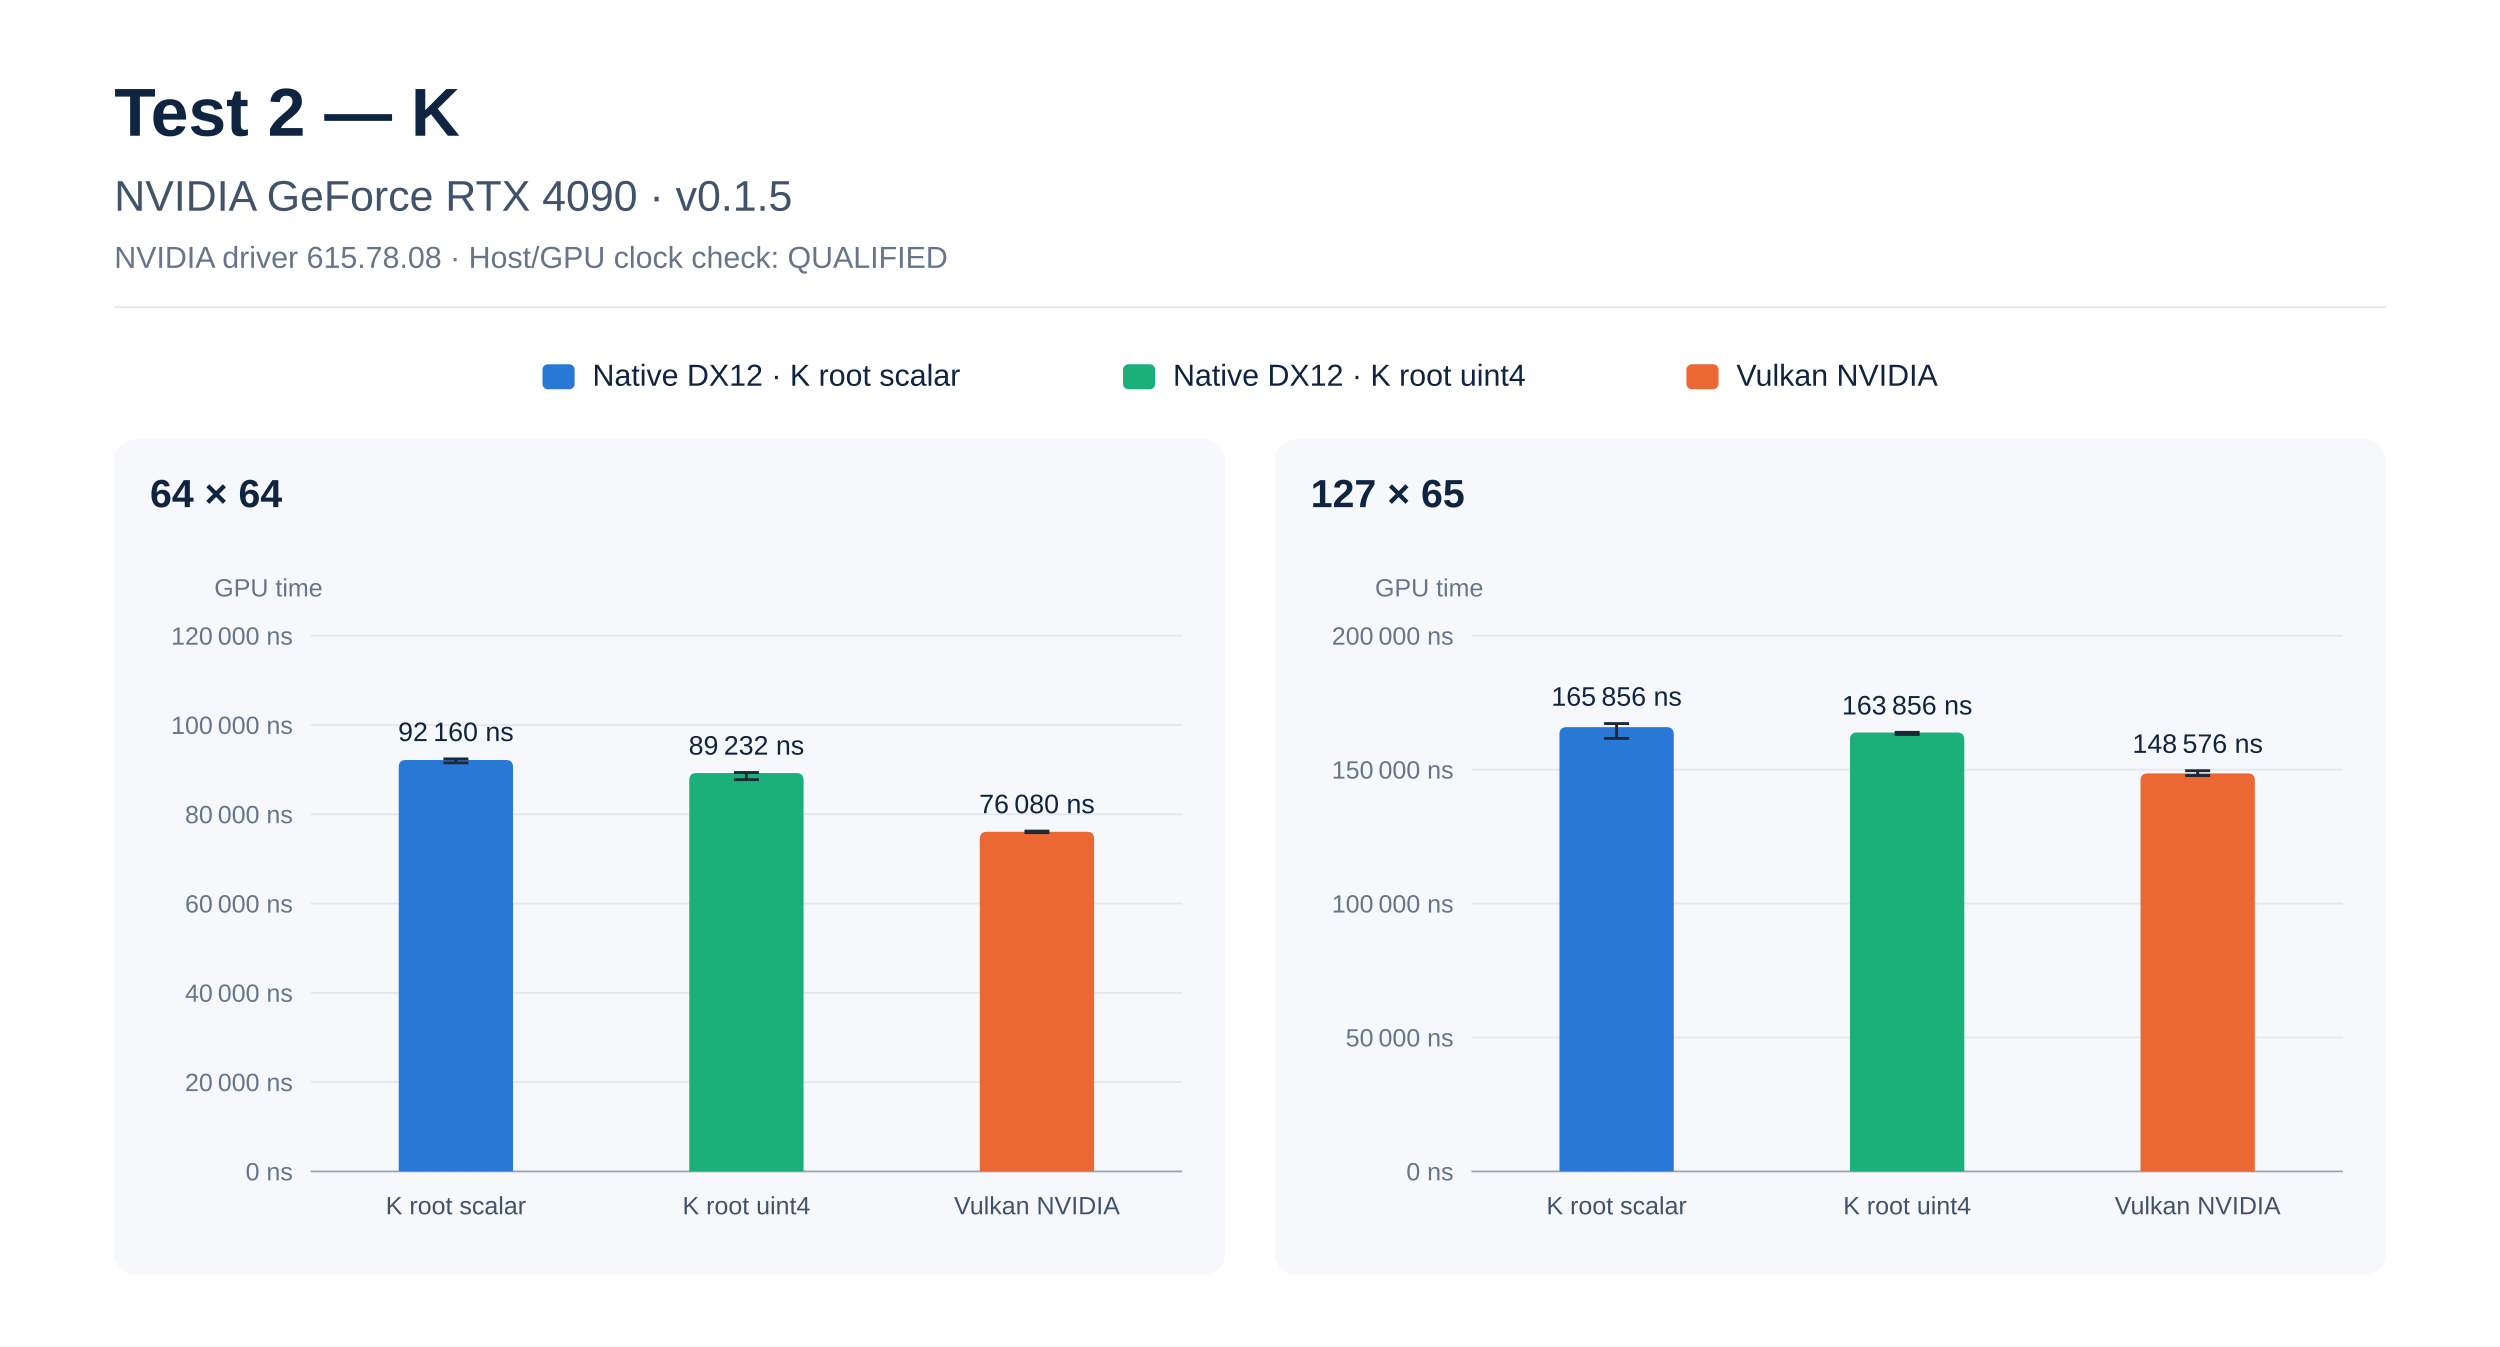
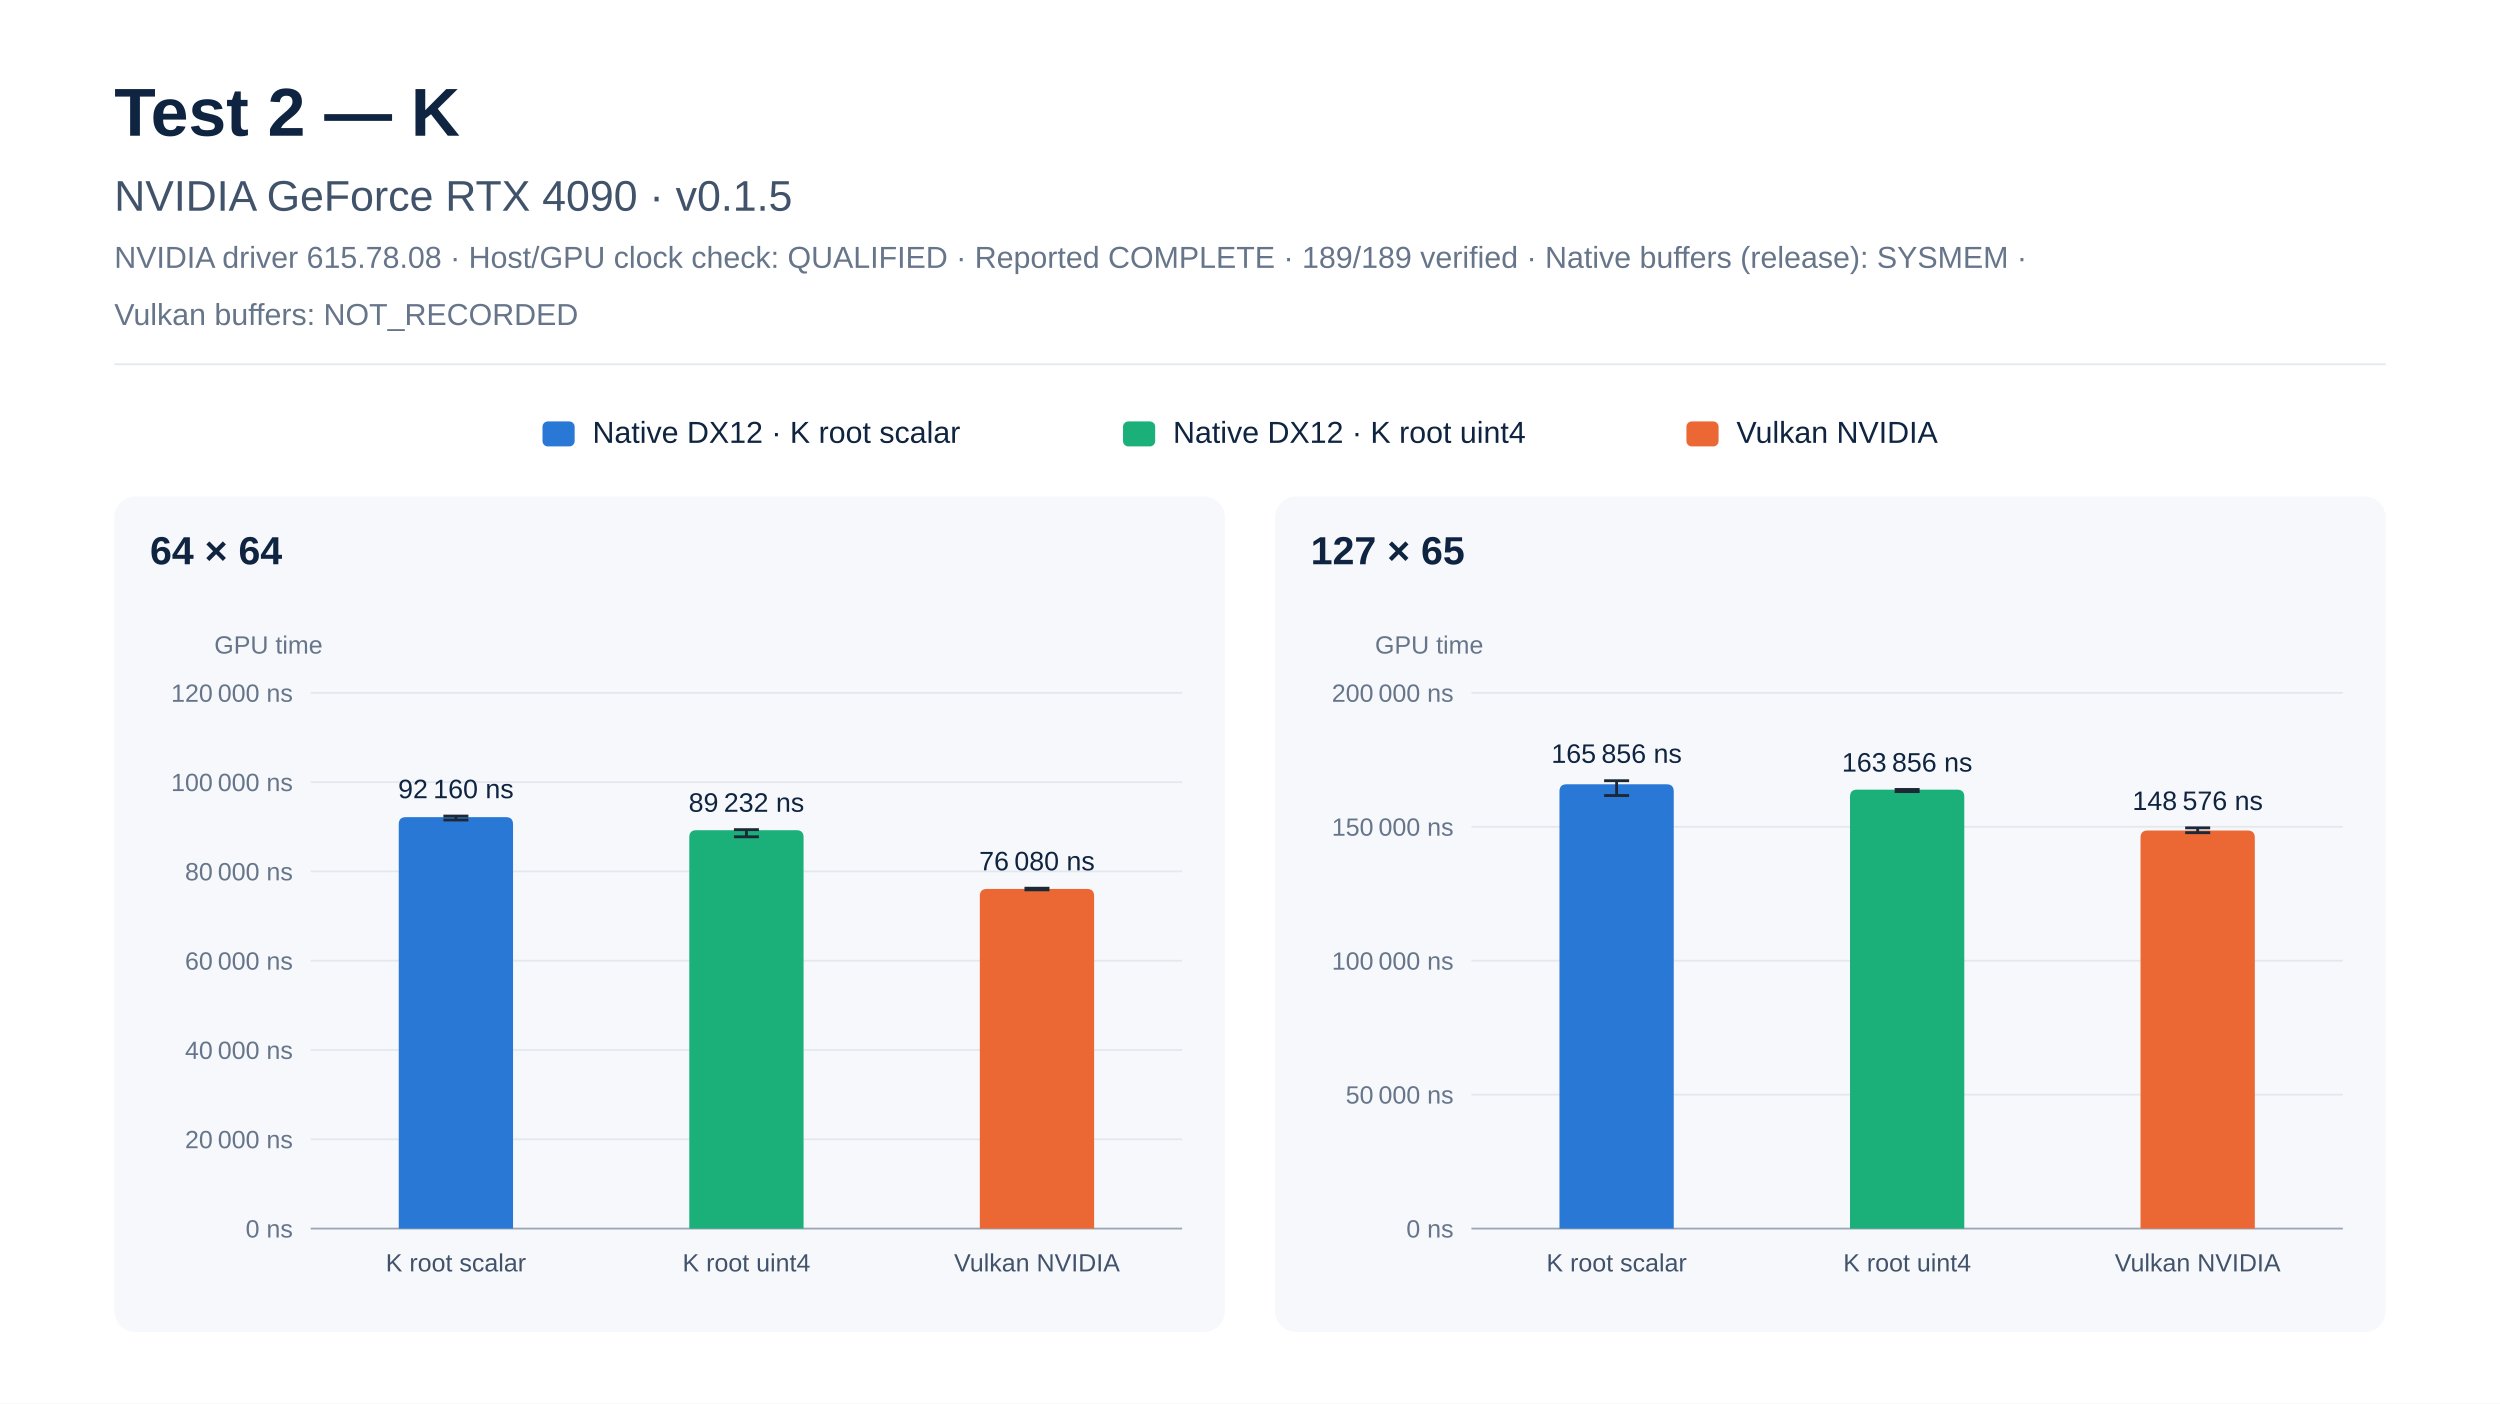
- <svg xmlns="http://www.w3.org/2000/svg" width="1400" height="754" viewBox="0 0 1400 754" role="img" aria-label="Test 2 — K">
+ <svg xmlns="http://www.w3.org/2000/svg" width="1400" height="786" viewBox="0 0 1400 786" role="img" aria-label="Test 2 — K">
  <rect width="100%" height="100%" fill="#ffffff" />
  <g font-family="Arial, 'Liberation Sans', Helvetica, 'Helvetica Neue', sans-serif">
    <text x="64.0" y="76.0" font-size="38" fill="#0f2440" font-weight="700" text-anchor="start">Test 2 — K</text>
    <text x="64.0" y="118.0" font-size="24" fill="#41536b" text-anchor="start">NVIDIA GeForce RTX 4090 · v0.1.5</text>
-     <text x="64.0" y="150.0" font-size="17" fill="#66758a" text-anchor="start">NVIDIA driver 615.78.08 · Host/GPU clock check: QUALIFIED</text>
-     <line x1="64" y1="172.0" x2="1336" y2="172.0" stroke="#e3e8ef" />
-     <rect x="303.8" y="204.0" width="18" height="14" rx="3" fill="#2a78d6" />
-     <text x="331.8" y="216.0" font-size="17" fill="#0f2440" text-anchor="start">Native DX12 · K root scalar</text>
-     <rect x="628.9" y="204.0" width="18" height="14" rx="3" fill="#1baf7a" />
-     <text x="656.9" y="216.0" font-size="17" fill="#0f2440" text-anchor="start">Native DX12 · K root uint4</text>
-     <rect x="944.4" y="204.0" width="18" height="14" rx="3" fill="#eb6834" />
-     <text x="972.4" y="216.0" font-size="17" fill="#0f2440" text-anchor="start">Vulkan NVIDIA</text>
-     <rect x="64.0" y="246.0" width="622.0" height="468.0" rx="12" fill="#f6f8fb" />
-     <text x="84.0" y="284.0" font-size="22" fill="#0f2440" font-weight="700" text-anchor="start">64 × 64</text>
-     <text x="120.0" y="334.0" font-size="14" fill="#66758a" text-anchor="start">GPU time</text>
-     <line x1="174.0" y1="656.0" x2="662.0" y2="656.0" stroke="#9aa6b6" stroke-width="1" />
-     <text x="164.0" y="661.0" font-size="14" fill="#66758a" text-anchor="end">0 ns</text>
-     <line x1="174.0" y1="606.0" x2="662.0" y2="606.0" stroke="#e3e8ef" stroke-width="1" />
-     <text x="164.0" y="611.0" font-size="14" fill="#66758a" text-anchor="end">20 000 ns</text>
-     <line x1="174.0" y1="556.0" x2="662.0" y2="556.0" stroke="#e3e8ef" stroke-width="1" />
-     <text x="164.0" y="561.0" font-size="14" fill="#66758a" text-anchor="end">40 000 ns</text>
-     <line x1="174.0" y1="506.0" x2="662.0" y2="506.0" stroke="#e3e8ef" stroke-width="1" />
-     <text x="164.0" y="511.0" font-size="14" fill="#66758a" text-anchor="end">60 000 ns</text>
-     <line x1="174.0" y1="456.0" x2="662.0" y2="456.0" stroke="#e3e8ef" stroke-width="1" />
-     <text x="164.0" y="461.0" font-size="14" fill="#66758a" text-anchor="end">80 000 ns</text>
-     <line x1="174.0" y1="406.0" x2="662.0" y2="406.0" stroke="#e3e8ef" stroke-width="1" />
-     <text x="164.0" y="411.0" font-size="14" fill="#66758a" text-anchor="end">100 000 ns</text>
-     <line x1="174.0" y1="356.0" x2="662.0" y2="356.0" stroke="#e3e8ef" stroke-width="1" />
-     <text x="164.0" y="361.0" font-size="14" fill="#66758a" text-anchor="end">120 000 ns</text>
+     <text x="64.0" y="150.0" font-size="17" fill="#66758a" text-anchor="start">NVIDIA driver 615.78.08 · Host/GPU clock check: QUALIFIED · Reported COMPLETE · 189/189 verified · Native buffers (release): SYSMEM ·</text>
+     <text x="64.0" y="182.0" font-size="17" fill="#66758a" text-anchor="start">Vulkan buffers: NOT_RECORDED</text>
+     <line x1="64" y1="204.0" x2="1336" y2="204.0" stroke="#e3e8ef" />
+     <rect x="303.8" y="236.0" width="18" height="14" rx="3" fill="#2a78d6" />
+     <text x="331.8" y="248.0" font-size="17" fill="#0f2440" text-anchor="start">Native DX12 · K root scalar</text>
+     <rect x="628.9" y="236.0" width="18" height="14" rx="3" fill="#1baf7a" />
+     <text x="656.9" y="248.0" font-size="17" fill="#0f2440" text-anchor="start">Native DX12 · K root uint4</text>
+     <rect x="944.4" y="236.0" width="18" height="14" rx="3" fill="#eb6834" />
+     <text x="972.4" y="248.0" font-size="17" fill="#0f2440" text-anchor="start">Vulkan NVIDIA</text>
+     <rect x="64.0" y="278.0" width="622.0" height="468.0" rx="12" fill="#f6f8fb" />
+     <text x="84.0" y="316.0" font-size="22" fill="#0f2440" font-weight="700" text-anchor="start">64 × 64</text>
+     <text x="120.0" y="366.0" font-size="14" fill="#66758a" text-anchor="start">GPU time</text>
+     <line x1="174.0" y1="688.0" x2="662.0" y2="688.0" stroke="#9aa6b6" stroke-width="1" />
+     <text x="164.0" y="693.0" font-size="14" fill="#66758a" text-anchor="end">0 ns</text>
+     <line x1="174.0" y1="638.0" x2="662.0" y2="638.0" stroke="#e3e8ef" stroke-width="1" />
+     <text x="164.0" y="643.0" font-size="14" fill="#66758a" text-anchor="end">20 000 ns</text>
+     <line x1="174.0" y1="588.0" x2="662.0" y2="588.0" stroke="#e3e8ef" stroke-width="1" />
+     <text x="164.0" y="593.0" font-size="14" fill="#66758a" text-anchor="end">40 000 ns</text>
+     <line x1="174.0" y1="538.0" x2="662.0" y2="538.0" stroke="#e3e8ef" stroke-width="1" />
+     <text x="164.0" y="543.0" font-size="14" fill="#66758a" text-anchor="end">60 000 ns</text>
+     <line x1="174.0" y1="488.0" x2="662.0" y2="488.0" stroke="#e3e8ef" stroke-width="1" />
+     <text x="164.0" y="493.0" font-size="14" fill="#66758a" text-anchor="end">80 000 ns</text>
+     <line x1="174.0" y1="438.0" x2="662.0" y2="438.0" stroke="#e3e8ef" stroke-width="1" />
+     <text x="164.0" y="443.0" font-size="14" fill="#66758a" text-anchor="end">100 000 ns</text>
+     <line x1="174.0" y1="388.0" x2="662.0" y2="388.0" stroke="#e3e8ef" stroke-width="1" />
+     <text x="164.0" y="393.0" font-size="14" fill="#66758a" text-anchor="end">120 000 ns</text>
    <g>
-       <path d="M223.3,656.0 V429.6 Q223.3,425.6 227.3,425.6 H283.3 Q287.3,425.6 287.3,429.6 V656.0 Z" fill="#2a78d6" />
+       <path d="M223.3,688.0 V461.6 Q223.3,457.6 227.3,457.6 H283.3 Q287.3,457.6 287.3,461.6 V688.0 Z" fill="#2a78d6" />
    </g>
-     <path d="M255.3,427.2 V425.0 M248.3,425.0 H262.3 M248.3,427.2 H262.3" stroke="#1c2836" stroke-width="1.6" fill="none" />
-     <text x="255.3" y="415.0" font-size="15" fill="#0f2440" text-anchor="middle">92 160 ns</text>
-     <text x="255.3" y="680.0" font-size="14" fill="#41536b" text-anchor="middle">K root scalar</text>
+     <path d="M255.3,459.2 V457.0 M248.3,457.0 H262.3 M248.3,459.2 H262.3" stroke="#1c2836" stroke-width="1.6" fill="none" />
+     <text x="255.3" y="447.0" font-size="15" fill="#0f2440" text-anchor="middle">92 160 ns</text>
+     <text x="255.3" y="712.0" font-size="14" fill="#41536b" text-anchor="middle">K root scalar</text>
    <g>
-       <path d="M386.0,656.0 V436.9 Q386.0,432.9 390.0,432.9 H446.0 Q450.0,432.9 450.0,436.9 V656.0 Z" fill="#1baf7a" />
+       <path d="M386.0,688.0 V468.9 Q386.0,464.9 390.0,464.9 H446.0 Q450.0,464.9 450.0,468.9 V688.0 Z" fill="#1baf7a" />
    </g>
-     <path d="M418.0,436.6 V432.6 M411.0,432.6 H425.0 M411.0,436.6 H425.0" stroke="#1c2836" stroke-width="1.6" fill="none" />
-     <text x="418.0" y="422.6" font-size="15" fill="#0f2440" text-anchor="middle">89 232 ns</text>
-     <text x="418.0" y="680.0" font-size="14" fill="#41536b" text-anchor="middle">K root uint4</text>
+     <path d="M418.0,468.6 V464.6 M411.0,464.6 H425.0 M411.0,468.6 H425.0" stroke="#1c2836" stroke-width="1.6" fill="none" />
+     <text x="418.0" y="454.6" font-size="15" fill="#0f2440" text-anchor="middle">89 232 ns</text>
+     <text x="418.0" y="712.0" font-size="14" fill="#41536b" text-anchor="middle">K root uint4</text>
    <g>
-       <path d="M548.7,656.0 V469.8 Q548.7,465.8 552.7,465.8 H608.7 Q612.7,465.8 612.7,469.8 V656.0 Z" fill="#eb6834" />
+       <path d="M548.7,688.0 V501.8 Q548.7,497.8 552.7,497.8 H608.7 Q612.7,497.8 612.7,501.8 V688.0 Z" fill="#eb6834" />
    </g>
-     <path d="M580.7,466.3 V465.4 M573.7,465.4 H587.7 M573.7,466.3 H587.7" stroke="#1c2836" stroke-width="1.6" fill="none" />
-     <text x="580.7" y="455.4" font-size="15" fill="#0f2440" text-anchor="middle">76 080 ns</text>
-     <text x="580.7" y="680.0" font-size="14" fill="#41536b" text-anchor="middle">Vulkan NVIDIA</text>
-     <rect x="714.0" y="246.0" width="622.0" height="468.0" rx="12" fill="#f6f8fb" />
-     <text x="734.0" y="284.0" font-size="22" fill="#0f2440" font-weight="700" text-anchor="start">127 × 65</text>
-     <text x="770.0" y="334.0" font-size="14" fill="#66758a" text-anchor="start">GPU time</text>
-     <line x1="824.0" y1="656.0" x2="1312.0" y2="656.0" stroke="#9aa6b6" stroke-width="1" />
-     <text x="814.0" y="661.0" font-size="14" fill="#66758a" text-anchor="end">0 ns</text>
-     <line x1="824.0" y1="581.0" x2="1312.0" y2="581.0" stroke="#e3e8ef" stroke-width="1" />
-     <text x="814.0" y="586.0" font-size="14" fill="#66758a" text-anchor="end">50 000 ns</text>
-     <line x1="824.0" y1="506.0" x2="1312.0" y2="506.0" stroke="#e3e8ef" stroke-width="1" />
-     <text x="814.0" y="511.0" font-size="14" fill="#66758a" text-anchor="end">100 000 ns</text>
-     <line x1="824.0" y1="431.0" x2="1312.0" y2="431.0" stroke="#e3e8ef" stroke-width="1" />
-     <text x="814.0" y="436.0" font-size="14" fill="#66758a" text-anchor="end">150 000 ns</text>
-     <line x1="824.0" y1="356.0" x2="1312.0" y2="356.0" stroke="#e3e8ef" stroke-width="1" />
-     <text x="814.0" y="361.0" font-size="14" fill="#66758a" text-anchor="end">200 000 ns</text>
+     <path d="M580.7,498.3 V497.4 M573.7,497.4 H587.7 M573.7,498.3 H587.7" stroke="#1c2836" stroke-width="1.6" fill="none" />
+     <text x="580.7" y="487.4" font-size="15" fill="#0f2440" text-anchor="middle">76 080 ns</text>
+     <text x="580.7" y="712.0" font-size="14" fill="#41536b" text-anchor="middle">Vulkan NVIDIA</text>
+     <rect x="714.0" y="278.0" width="622.0" height="468.0" rx="12" fill="#f6f8fb" />
+     <text x="734.0" y="316.0" font-size="22" fill="#0f2440" font-weight="700" text-anchor="start">127 × 65</text>
+     <text x="770.0" y="366.0" font-size="14" fill="#66758a" text-anchor="start">GPU time</text>
+     <line x1="824.0" y1="688.0" x2="1312.0" y2="688.0" stroke="#9aa6b6" stroke-width="1" />
+     <text x="814.0" y="693.0" font-size="14" fill="#66758a" text-anchor="end">0 ns</text>
+     <line x1="824.0" y1="613.0" x2="1312.0" y2="613.0" stroke="#e3e8ef" stroke-width="1" />
+     <text x="814.0" y="618.0" font-size="14" fill="#66758a" text-anchor="end">50 000 ns</text>
+     <line x1="824.0" y1="538.0" x2="1312.0" y2="538.0" stroke="#e3e8ef" stroke-width="1" />
+     <text x="814.0" y="543.0" font-size="14" fill="#66758a" text-anchor="end">100 000 ns</text>
+     <line x1="824.0" y1="463.0" x2="1312.0" y2="463.0" stroke="#e3e8ef" stroke-width="1" />
+     <text x="814.0" y="468.0" font-size="14" fill="#66758a" text-anchor="end">150 000 ns</text>
+     <line x1="824.0" y1="388.0" x2="1312.0" y2="388.0" stroke="#e3e8ef" stroke-width="1" />
+     <text x="814.0" y="393.0" font-size="14" fill="#66758a" text-anchor="end">200 000 ns</text>
    <g>
-       <path d="M873.3,656.0 V411.2 Q873.3,407.2 877.3,407.2 H933.3 Q937.3,407.2 937.3,411.2 V656.0 Z" fill="#2a78d6" />
+       <path d="M873.3,688.0 V443.2 Q873.3,439.2 877.3,439.2 H933.3 Q937.3,439.2 937.3,443.2 V688.0 Z" fill="#2a78d6" />
    </g>
-     <path d="M905.3,413.5 V405.2 M898.3,405.2 H912.3 M898.3,413.5 H912.3" stroke="#1c2836" stroke-width="1.6" fill="none" />
-     <text x="905.3" y="395.2" font-size="15" fill="#0f2440" text-anchor="middle">165 856 ns</text>
-     <text x="905.3" y="680.0" font-size="14" fill="#41536b" text-anchor="middle">K root scalar</text>
+     <path d="M905.3,445.5 V437.2 M898.3,437.2 H912.3 M898.3,445.5 H912.3" stroke="#1c2836" stroke-width="1.6" fill="none" />
+     <text x="905.3" y="427.2" font-size="15" fill="#0f2440" text-anchor="middle">165 856 ns</text>
+     <text x="905.3" y="712.0" font-size="14" fill="#41536b" text-anchor="middle">K root scalar</text>
    <g>
-       <path d="M1036.0,656.0 V414.2 Q1036.0,410.2 1040.0,410.2 H1096.0 Q1100.0,410.2 1100.0,414.2 V656.0 Z" fill="#1baf7a" />
+       <path d="M1036.0,688.0 V446.2 Q1036.0,442.2 1040.0,442.2 H1096.0 Q1100.0,442.2 1100.0,446.2 V688.0 Z" fill="#1baf7a" />
    </g>
-     <path d="M1068.0,411.3 V410.1 M1061.0,410.1 H1075.0 M1061.0,411.3 H1075.0" stroke="#1c2836" stroke-width="1.6" fill="none" />
-     <text x="1068.0" y="400.1" font-size="15" fill="#0f2440" text-anchor="middle">163 856 ns</text>
-     <text x="1068.0" y="680.0" font-size="14" fill="#41536b" text-anchor="middle">K root uint4</text>
+     <path d="M1068.0,443.3 V442.1 M1061.0,442.1 H1075.0 M1061.0,443.3 H1075.0" stroke="#1c2836" stroke-width="1.6" fill="none" />
+     <text x="1068.0" y="432.1" font-size="15" fill="#0f2440" text-anchor="middle">163 856 ns</text>
+     <text x="1068.0" y="712.0" font-size="14" fill="#41536b" text-anchor="middle">K root uint4</text>
    <g>
-       <path d="M1198.7,656.0 V437.1 Q1198.7,433.1 1202.7,433.1 H1258.7 Q1262.7,433.1 1262.7,437.1 V656.0 Z" fill="#eb6834" />
+       <path d="M1198.7,688.0 V469.1 Q1198.7,465.1 1202.7,465.1 H1258.7 Q1262.7,465.1 1262.7,469.1 V688.0 Z" fill="#eb6834" />
    </g>
-     <path d="M1230.7,434.3 V431.6 M1223.7,431.6 H1237.7 M1223.7,434.3 H1237.7" stroke="#1c2836" stroke-width="1.6" fill="none" />
-     <text x="1230.7" y="421.6" font-size="15" fill="#0f2440" text-anchor="middle">148 576 ns</text>
-     <text x="1230.7" y="680.0" font-size="14" fill="#41536b" text-anchor="middle">Vulkan NVIDIA</text>
+     <path d="M1230.7,466.3 V463.6 M1223.7,463.6 H1237.7 M1223.7,466.3 H1237.7" stroke="#1c2836" stroke-width="1.6" fill="none" />
+     <text x="1230.7" y="453.6" font-size="15" fill="#0f2440" text-anchor="middle">148 576 ns</text>
+     <text x="1230.7" y="712.0" font-size="14" fill="#41536b" text-anchor="middle">Vulkan NVIDIA</text>
  </g>
</svg>
